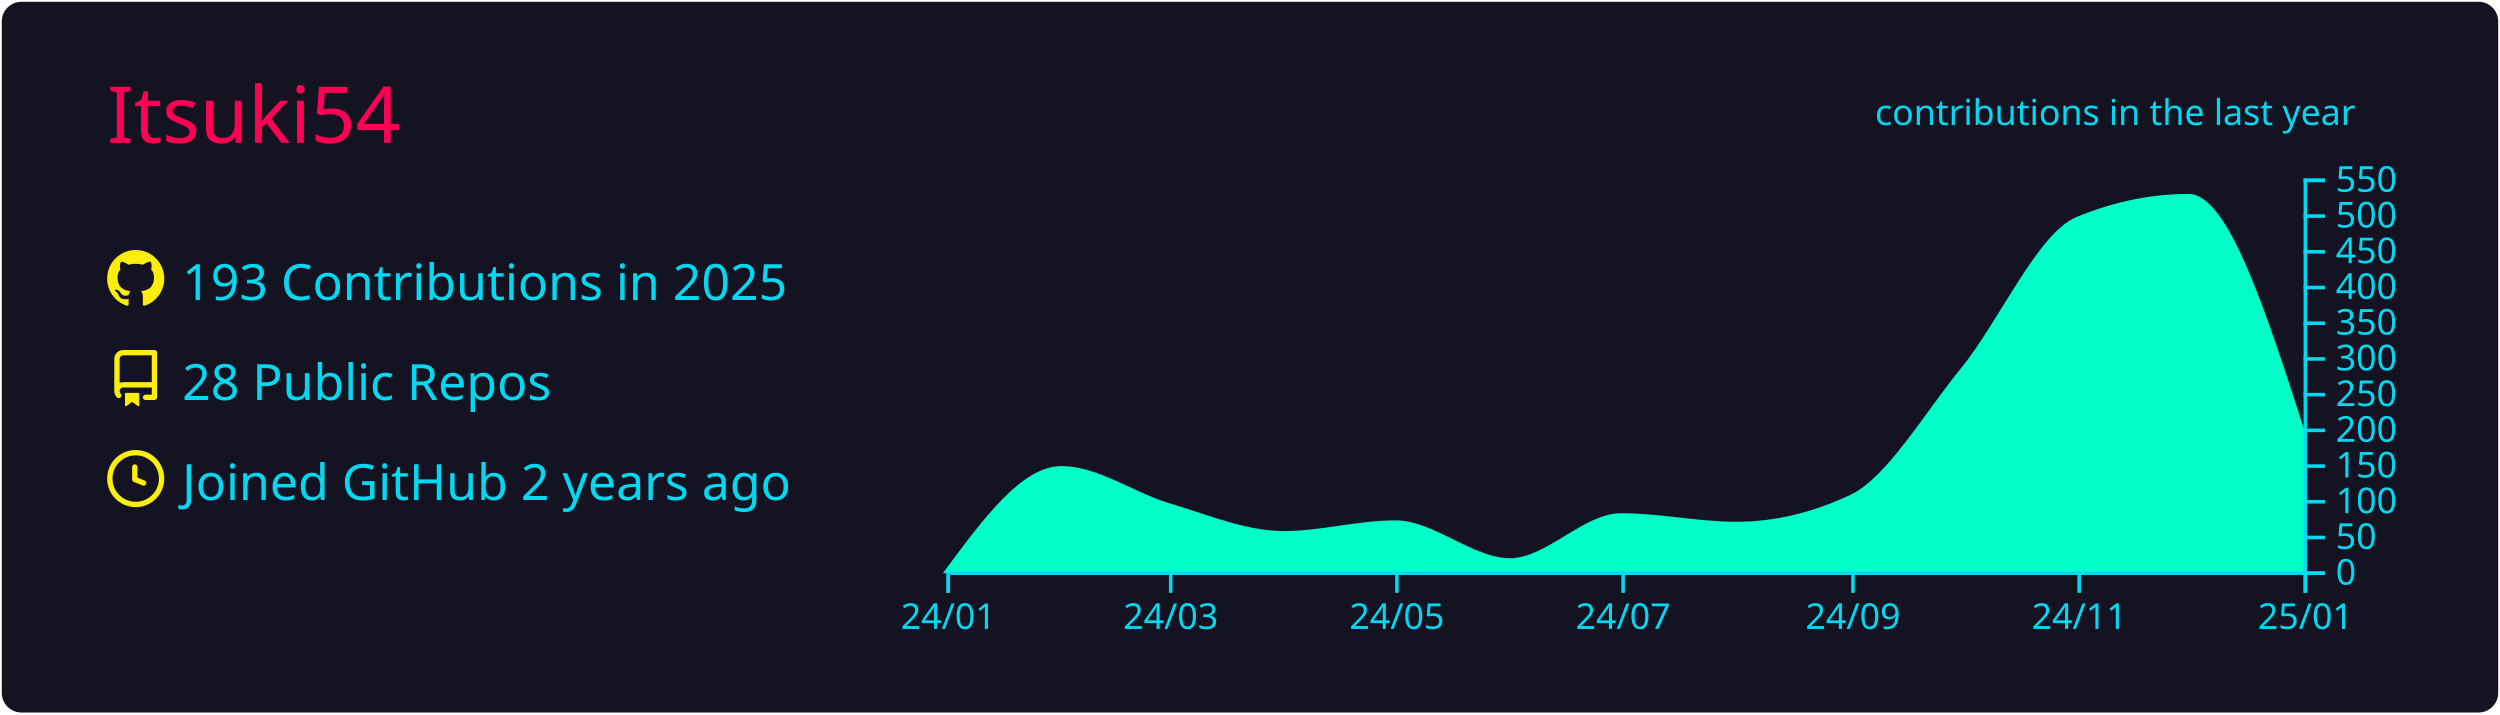
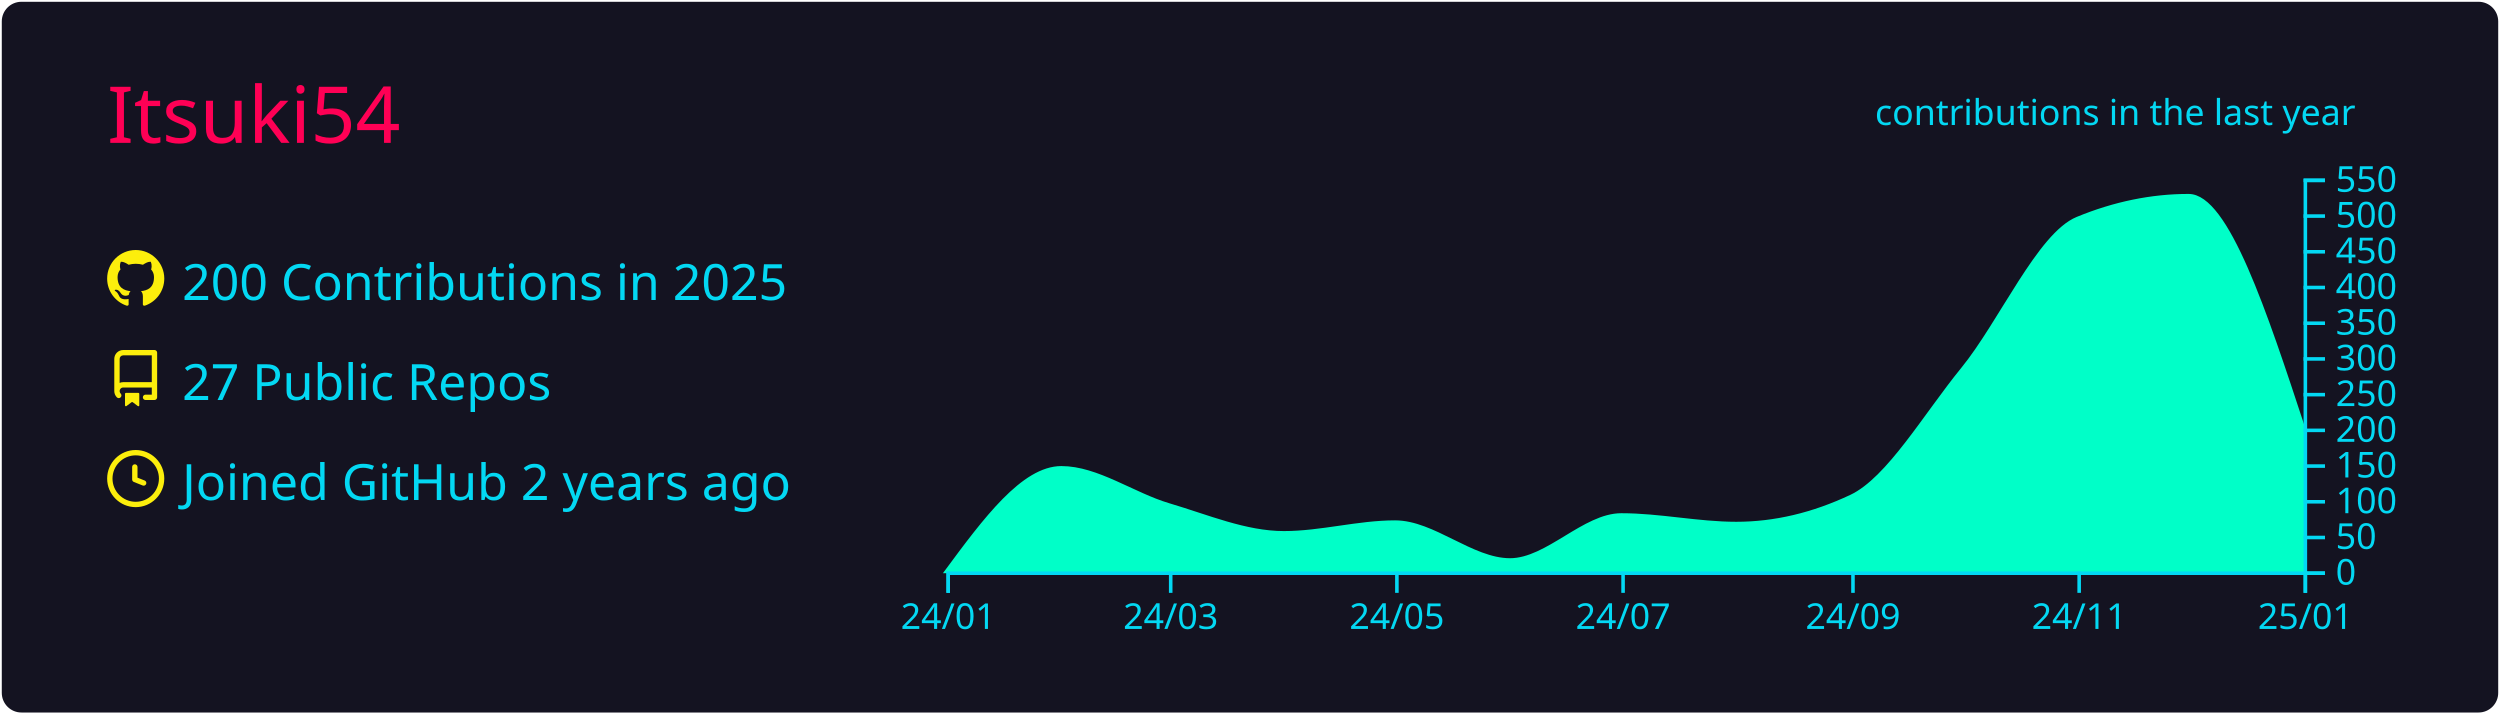
<svg xmlns="http://www.w3.org/2000/svg" width="700" height="200" viewBox="0 0 700 200">
  <style>* {
          font-family: 'Segoe UI', Ubuntu, "Helvetica Neue", Sans-Serif
        }</style>
  <rect x="1" y="1" rx="5" ry="5" height="99%" width="99.714%" stroke="#141321" stroke-width="1" fill="#141321" stroke-opacity="1" />
  <text x="30" y="40" style="font-size: 22px; fill: #ff0055;">Itsuki54</text>
  <g transform="translate(0,40)">
    <g transform="translate(30,30)">
      <g transform="translate(0,0)" width="14" height="14" fill="#fcee0c">
        <path fill-rule="evenodd" d="M8 0C3.58 0 0 3.58 0 8c0 3.54 2.29 6.53 5.47 7.59.4.07.55-.17.55-.38 0-.19-.01-.82-.01-1.49-2.01.37-2.53-.49-2.69-.94-.09-.23-.48-.94-.82-1.13-.28-.15-.68-.52-.01-.53.63-.01 1.08.58 1.23.82.72 1.21 1.87.87 2.33.66.07-.52.28-.87.51-1.07-1.78-.2-3.64-.89-3.64-3.95 0-.87.31-1.59.82-2.15-.08-.2-.36-1.02.08-2.12 0 0 .67-.21 2.2.82.64-.18 1.32-.27 2-.27.68 0 1.36.09 2 .27 1.53-1.04 2.2-.82 2.2-.82.44 1.1.16 1.92.08 2.12.51.56.82 1.27.82 2.15 0 3.07-1.87 3.75-3.65 3.95.29.25.54.73.54 1.48 0 1.07-.01 1.93-.01 2.2 0 .21.15.46.55.38A8.013 8.013 0 0016 8c0-4.42-3.58-8-8-8z" />
      </g>
      <g transform="translate(0,28)" width="14" height="14" fill="#fcee0c">
        <path fill-rule="evenodd" d="M2 2.5A2.5 2.5 0 014.5 0h8.75a.75.75 0 01.75.75v12.5a.75.75 0 01-.75.75h-2.5a.75.75 0 110-1.5h1.75v-2h-8a1 1 0 00-.714 1.7.75.75 0 01-1.072 1.05A2.495 2.495 0 012 11.5v-9zm10.5-1V9h-8c-.356 0-.694.074-1 .208V2.5a1 1 0 011-1h8zM5 12.25v3.25a.25.25 0 00.4.2l1.45-1.087a.25.25 0 01.3 0L8.6 15.7a.25.25 0 00.4-.2v-3.25a.25.25 0 00-.25-.25h-3.5a.25.25 0 00-.25.25z" />
      </g>
      <g transform="translate(0,56)" width="14" height="14" fill="#fcee0c">
        <path fill-rule="evenodd" d="M1.5 8a6.5 6.5 0 1113 0 6.5 6.5 0 01-13 0zM8 0a8 8 0 100 16A8 8 0 008 0zm.5 4.75a.75.75 0 00-1.5 0v3.5a.75.75 0 00.471.696l2.5 1a.75.75 0 00.557-1.392L8.5 7.742V4.75z" />
      </g>
-       <text x="21" y="14" style="fill: #03d8f3; font-size: 14px;">193 Contributions in 2025</text>
-       <text x="21" y="42" style="fill: #03d8f3; font-size: 14px;">28 Public Repos</text>
+       <text x="21" y="14" style="fill: #03d8f3; font-size: 14px;">200 Contributions in 2025</text>
+       <text x="21" y="42" style="fill: #03d8f3; font-size: 14px;">27 Public Repos</text>
      <text x="21" y="70" style="fill: #03d8f3; font-size: 14px;">Joined GitHub 2 years ago</text>
    </g>
    <g color="#00ffc8" transform="translate(295,10)">
-       <path transform="translate(-30,0)" stroke="#00ffc8" fill="#00ffc8" opacity="1" d="M0,110C10.729,95.5,21.457,81,32.186,81C42.222,81,52.259,88.433,62.295,91.4C73.024,94.571,83.752,99.2,94.481,99.2C104.863,99.2,115.246,96.2,125.628,96.2C136.357,96.2,147.086,106.8,157.814,106.8C168.197,106.8,178.579,94.2,188.962,94.2C199.69,94.2,210.419,96.6,221.148,96.6C231.876,96.6,242.605,94.067,253.333,89C263.716,84.097,274.098,66.125,284.481,53.4C295.209,40.25,305.938,15.609,316.667,11.2C327.049,6.933,337.432,4.8,347.814,4.8C358.543,4.8,369.271,38.1,380,71.4L380,110C369.271,110,358.543,110,347.814,110C337.432,110,327.049,110,316.667,110C305.938,110,295.209,110,284.481,110C274.098,110,263.716,110,253.333,110C242.605,110,231.876,110,221.148,110C210.419,110,199.69,110,188.962,110C178.579,110,168.197,110,157.814,110C147.086,110,136.357,110,125.628,110C115.246,110,104.863,110,94.481,110C83.752,110,73.024,110,62.295,110C52.259,110,42.222,110,32.186,110C21.457,110,10.729,110,0,110Z" />
+       <path transform="translate(-30,0)" stroke="#00ffc8" fill="#00ffc8" opacity="1" d="M0,110C10.729,95.5,21.457,81,32.186,81C42.222,81,52.259,88.433,62.295,91.4C73.024,94.571,83.752,99.2,94.481,99.2C104.863,99.2,115.246,96.2,125.628,96.2C136.357,96.2,147.086,106.8,157.814,106.8C168.197,106.8,178.579,94.2,188.962,94.2C199.69,94.2,210.419,96.6,221.148,96.6C231.876,96.6,242.605,94.067,253.333,89C263.716,84.097,274.098,66.125,284.481,53.4C295.209,40.25,305.938,15.609,316.667,11.2C327.049,6.933,337.432,4.8,347.814,4.8C358.543,4.8,369.271,37.4,380,70L380,110C369.271,110,358.543,110,347.814,110C337.432,110,327.049,110,316.667,110C305.938,110,295.209,110,284.481,110C274.098,110,263.716,110,253.333,110C242.605,110,231.876,110,221.148,110C210.419,110,199.69,110,188.962,110C178.579,110,168.197,110,157.814,110C147.086,110,136.357,110,125.628,110C115.246,110,104.863,110,94.481,110C83.752,110,73.024,110,62.295,110C52.259,110,42.222,110,32.186,110C21.457,110,10.729,110,0,110Z" />
      <g color="#03d8f3" transform="translate(-30,110)" fill="none" font-size="10" font-family="sans-serif" text-anchor="middle">
        <path class="domain" stroke="currentColor" d="M0.5,6V0.5H380.5V6" />
        <g class="tick" opacity="1" transform="translate(0.5,0)">
          <line stroke="currentColor" y2="6" />
          <text fill="currentColor" y="9" dy="0.71em">24/01</text>
        </g>
        <g class="tick" opacity="1" transform="translate(62.79508,0)">
          <line stroke="currentColor" y2="6" />
          <text fill="currentColor" y="9" dy="0.71em">24/03</text>
        </g>
        <g class="tick" opacity="1" transform="translate(126.1284,0)">
          <line stroke="currentColor" y2="6" />
          <text fill="currentColor" y="9" dy="0.71em">24/05</text>
        </g>
        <g class="tick" opacity="1" transform="translate(189.4617,0)">
          <line stroke="currentColor" y2="6" />
          <text fill="currentColor" y="9" dy="0.71em">24/07</text>
        </g>
        <g class="tick" opacity="1" transform="translate(253.8333,0)">
          <line stroke="currentColor" y2="6" />
          <text fill="currentColor" y="9" dy="0.71em">24/09</text>
        </g>
        <g class="tick" opacity="1" transform="translate(317.1667,0)">
          <line stroke="currentColor" y2="6" />
          <text fill="currentColor" y="9" dy="0.71em">24/11</text>
        </g>
        <g class="tick" opacity="1" transform="translate(380.5,0)">
          <line stroke="currentColor" y2="6" />
          <text fill="currentColor" y="9" dy="0.71em">25/01</text>
        </g>
      </g>
      <g color="#03d8f3" transform="translate(350,0)" fill="none" font-size="10" font-family="sans-serif" text-anchor="start">
        <path class="domain" stroke="currentColor" d="M6,110.5H0.5V0.5H6" />
        <g class="tick" opacity="1" transform="translate(0,110.5)">
          <line stroke="currentColor" x2="6" />
          <text fill="currentColor" x="9" dy="0.32em">0</text>
        </g>
        <g class="tick" opacity="1" transform="translate(0,100.5)">
          <line stroke="currentColor" x2="6" />
          <text fill="currentColor" x="9" dy="0.32em">50</text>
        </g>
        <g class="tick" opacity="1" transform="translate(0,90.5)">
          <line stroke="currentColor" x2="6" />
          <text fill="currentColor" x="9" dy="0.32em">100</text>
        </g>
        <g class="tick" opacity="1" transform="translate(0,80.5)">
          <line stroke="currentColor" x2="6" />
          <text fill="currentColor" x="9" dy="0.32em">150</text>
        </g>
        <g class="tick" opacity="1" transform="translate(0,70.5)">
          <line stroke="currentColor" x2="6" />
          <text fill="currentColor" x="9" dy="0.32em">200</text>
        </g>
        <g class="tick" opacity="1" transform="translate(0,60.5)">
          <line stroke="currentColor" x2="6" />
          <text fill="currentColor" x="9" dy="0.32em">250</text>
        </g>
        <g class="tick" opacity="1" transform="translate(0,50.5)">
          <line stroke="currentColor" x2="6" />
          <text fill="currentColor" x="9" dy="0.32em">300</text>
        </g>
        <g class="tick" opacity="1" transform="translate(0,40.5)">
          <line stroke="currentColor" x2="6" />
          <text fill="currentColor" x="9" dy="0.32em">350</text>
        </g>
        <g class="tick" opacity="1" transform="translate(0,30.5)">
          <line stroke="currentColor" x2="6" />
          <text fill="currentColor" x="9" dy="0.32em">400</text>
        </g>
        <g class="tick" opacity="1" transform="translate(0,20.5)">
          <line stroke="currentColor" x2="6" />
          <text fill="currentColor" x="9" dy="0.32em">450</text>
        </g>
        <g class="tick" opacity="1" transform="translate(0,10.5)">
          <line stroke="currentColor" x2="6" />
          <text fill="currentColor" x="9" dy="0.32em">500</text>
        </g>
        <g class="tick" opacity="1" transform="translate(0,0.5)">
          <line stroke="currentColor" x2="6" />
          <text fill="currentColor" x="9" dy="0.32em">550</text>
        </g>
      </g>
      <g>
        <text y="-15" x="230" style="fill: #03d8f3; font-size: 10px;">contributions in the last year</text>
      </g>
    </g>
  </g>
</svg>
